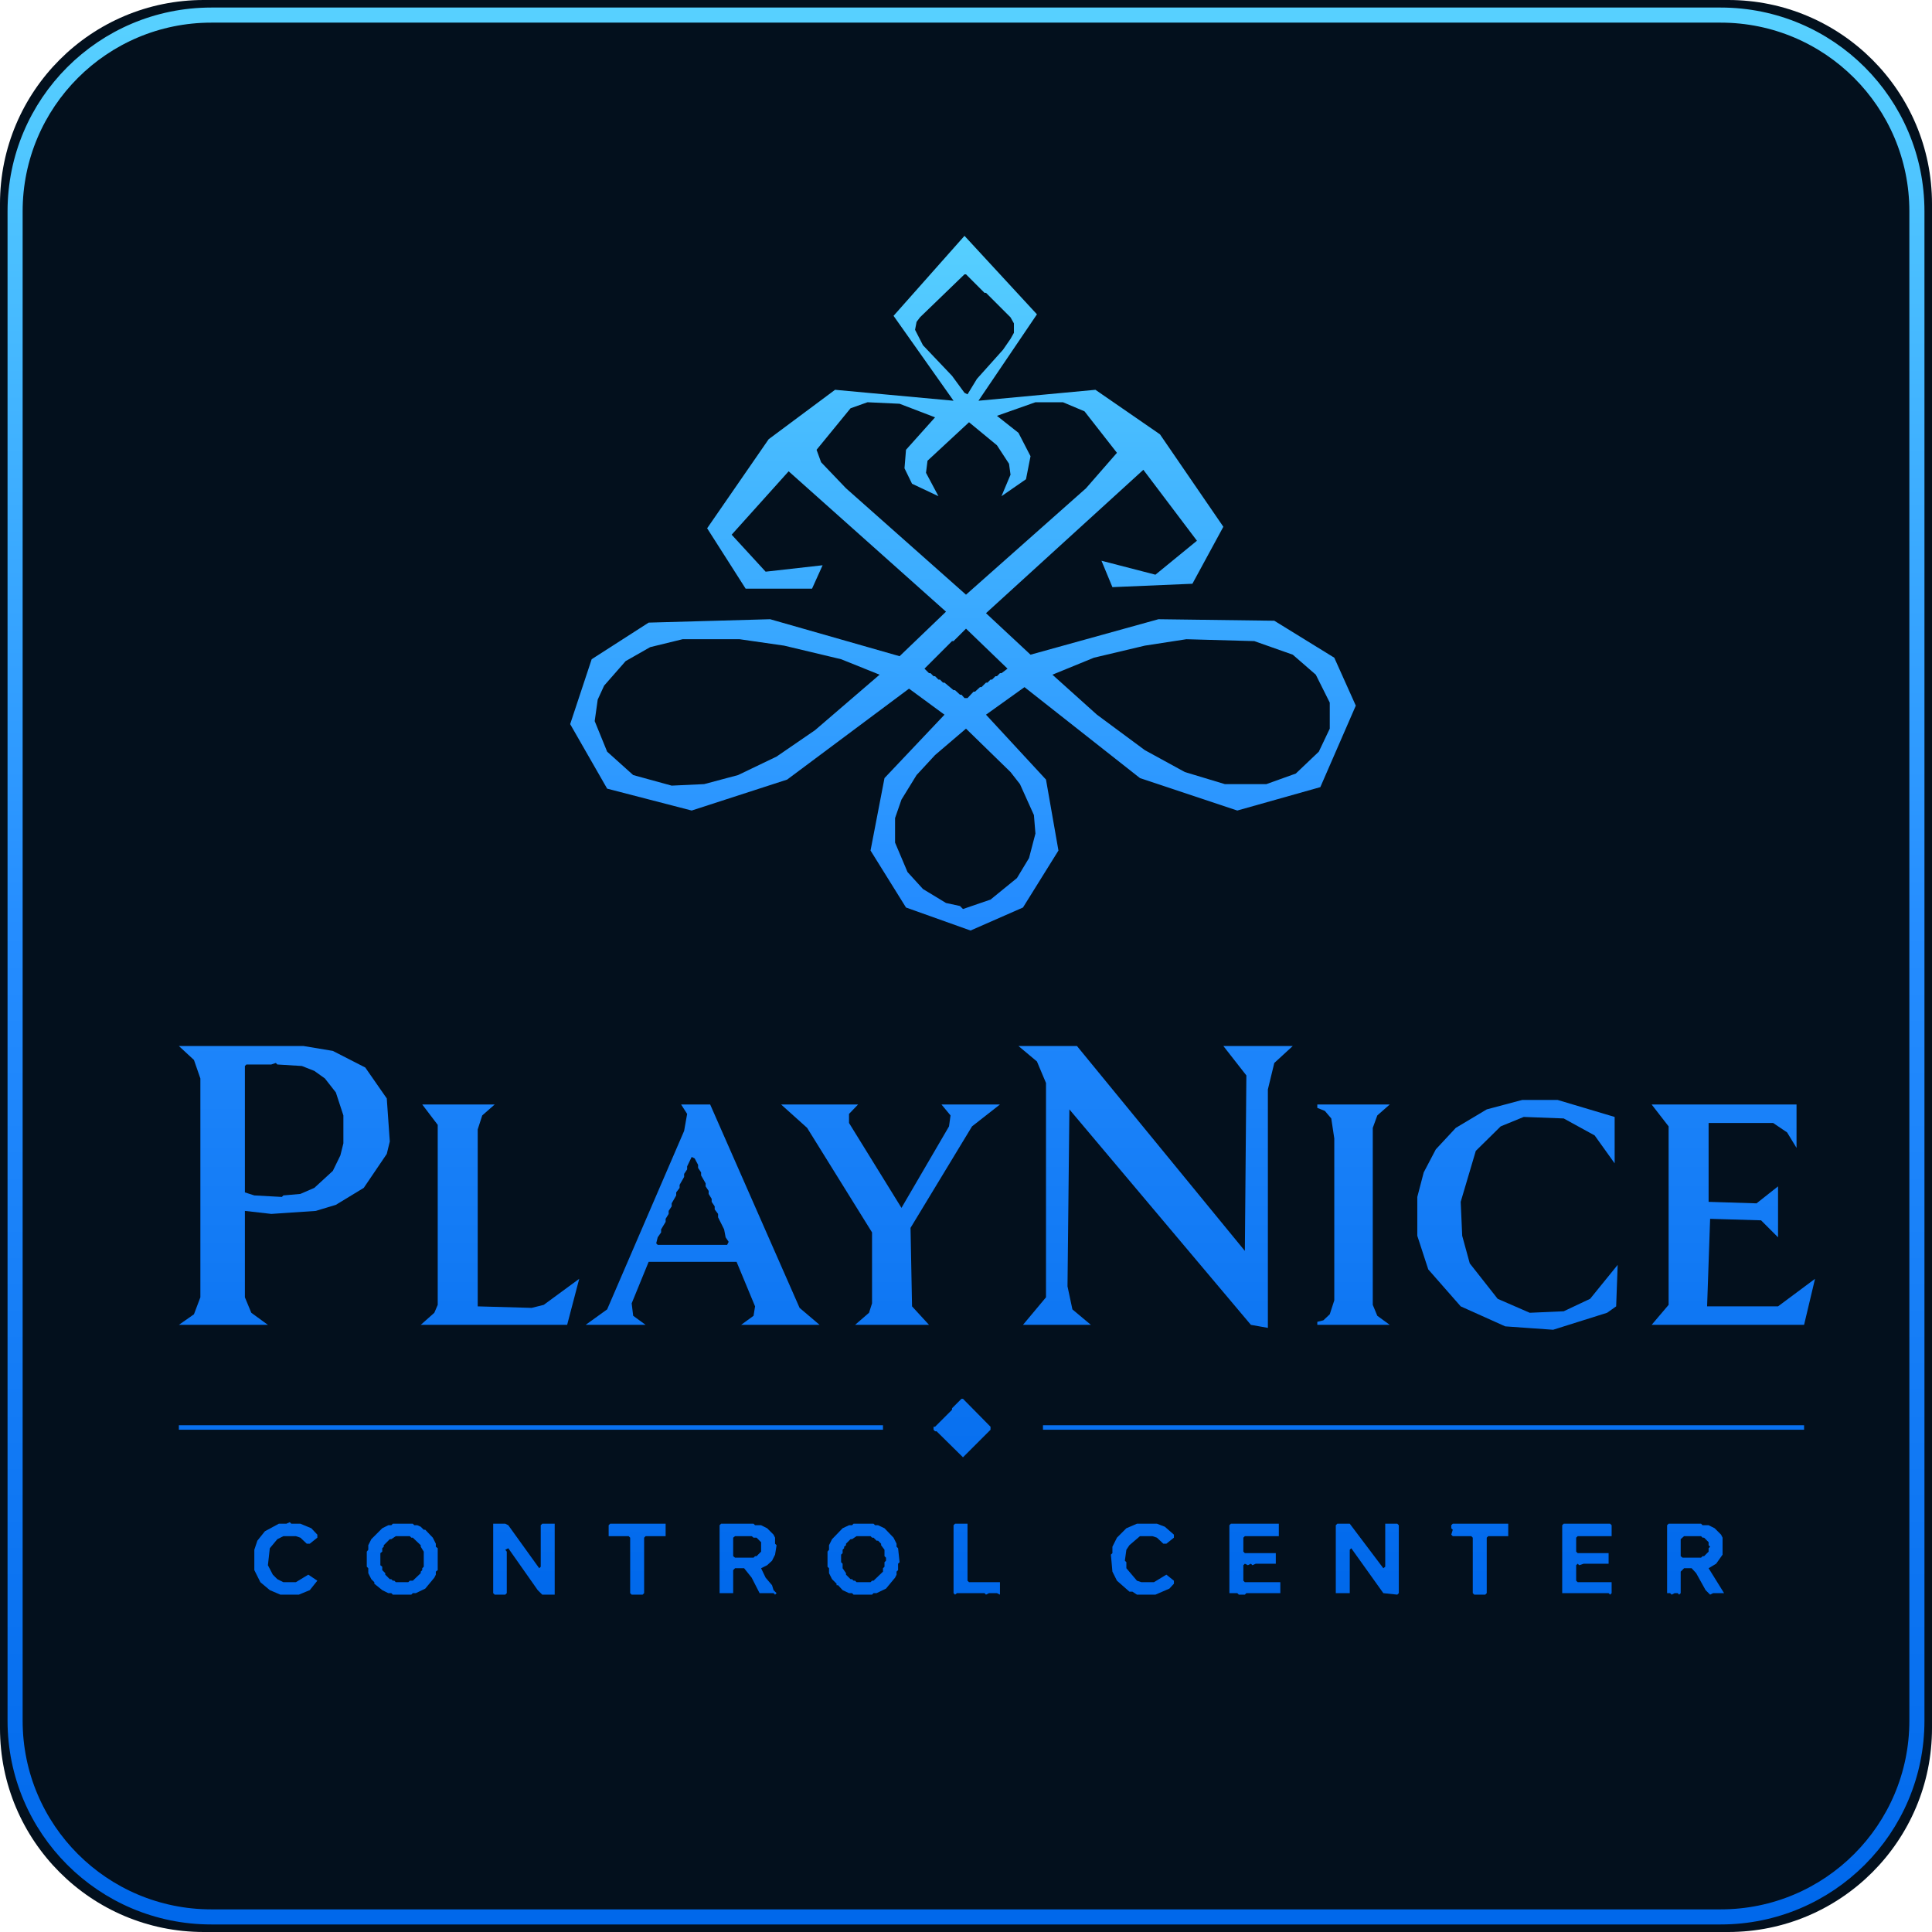
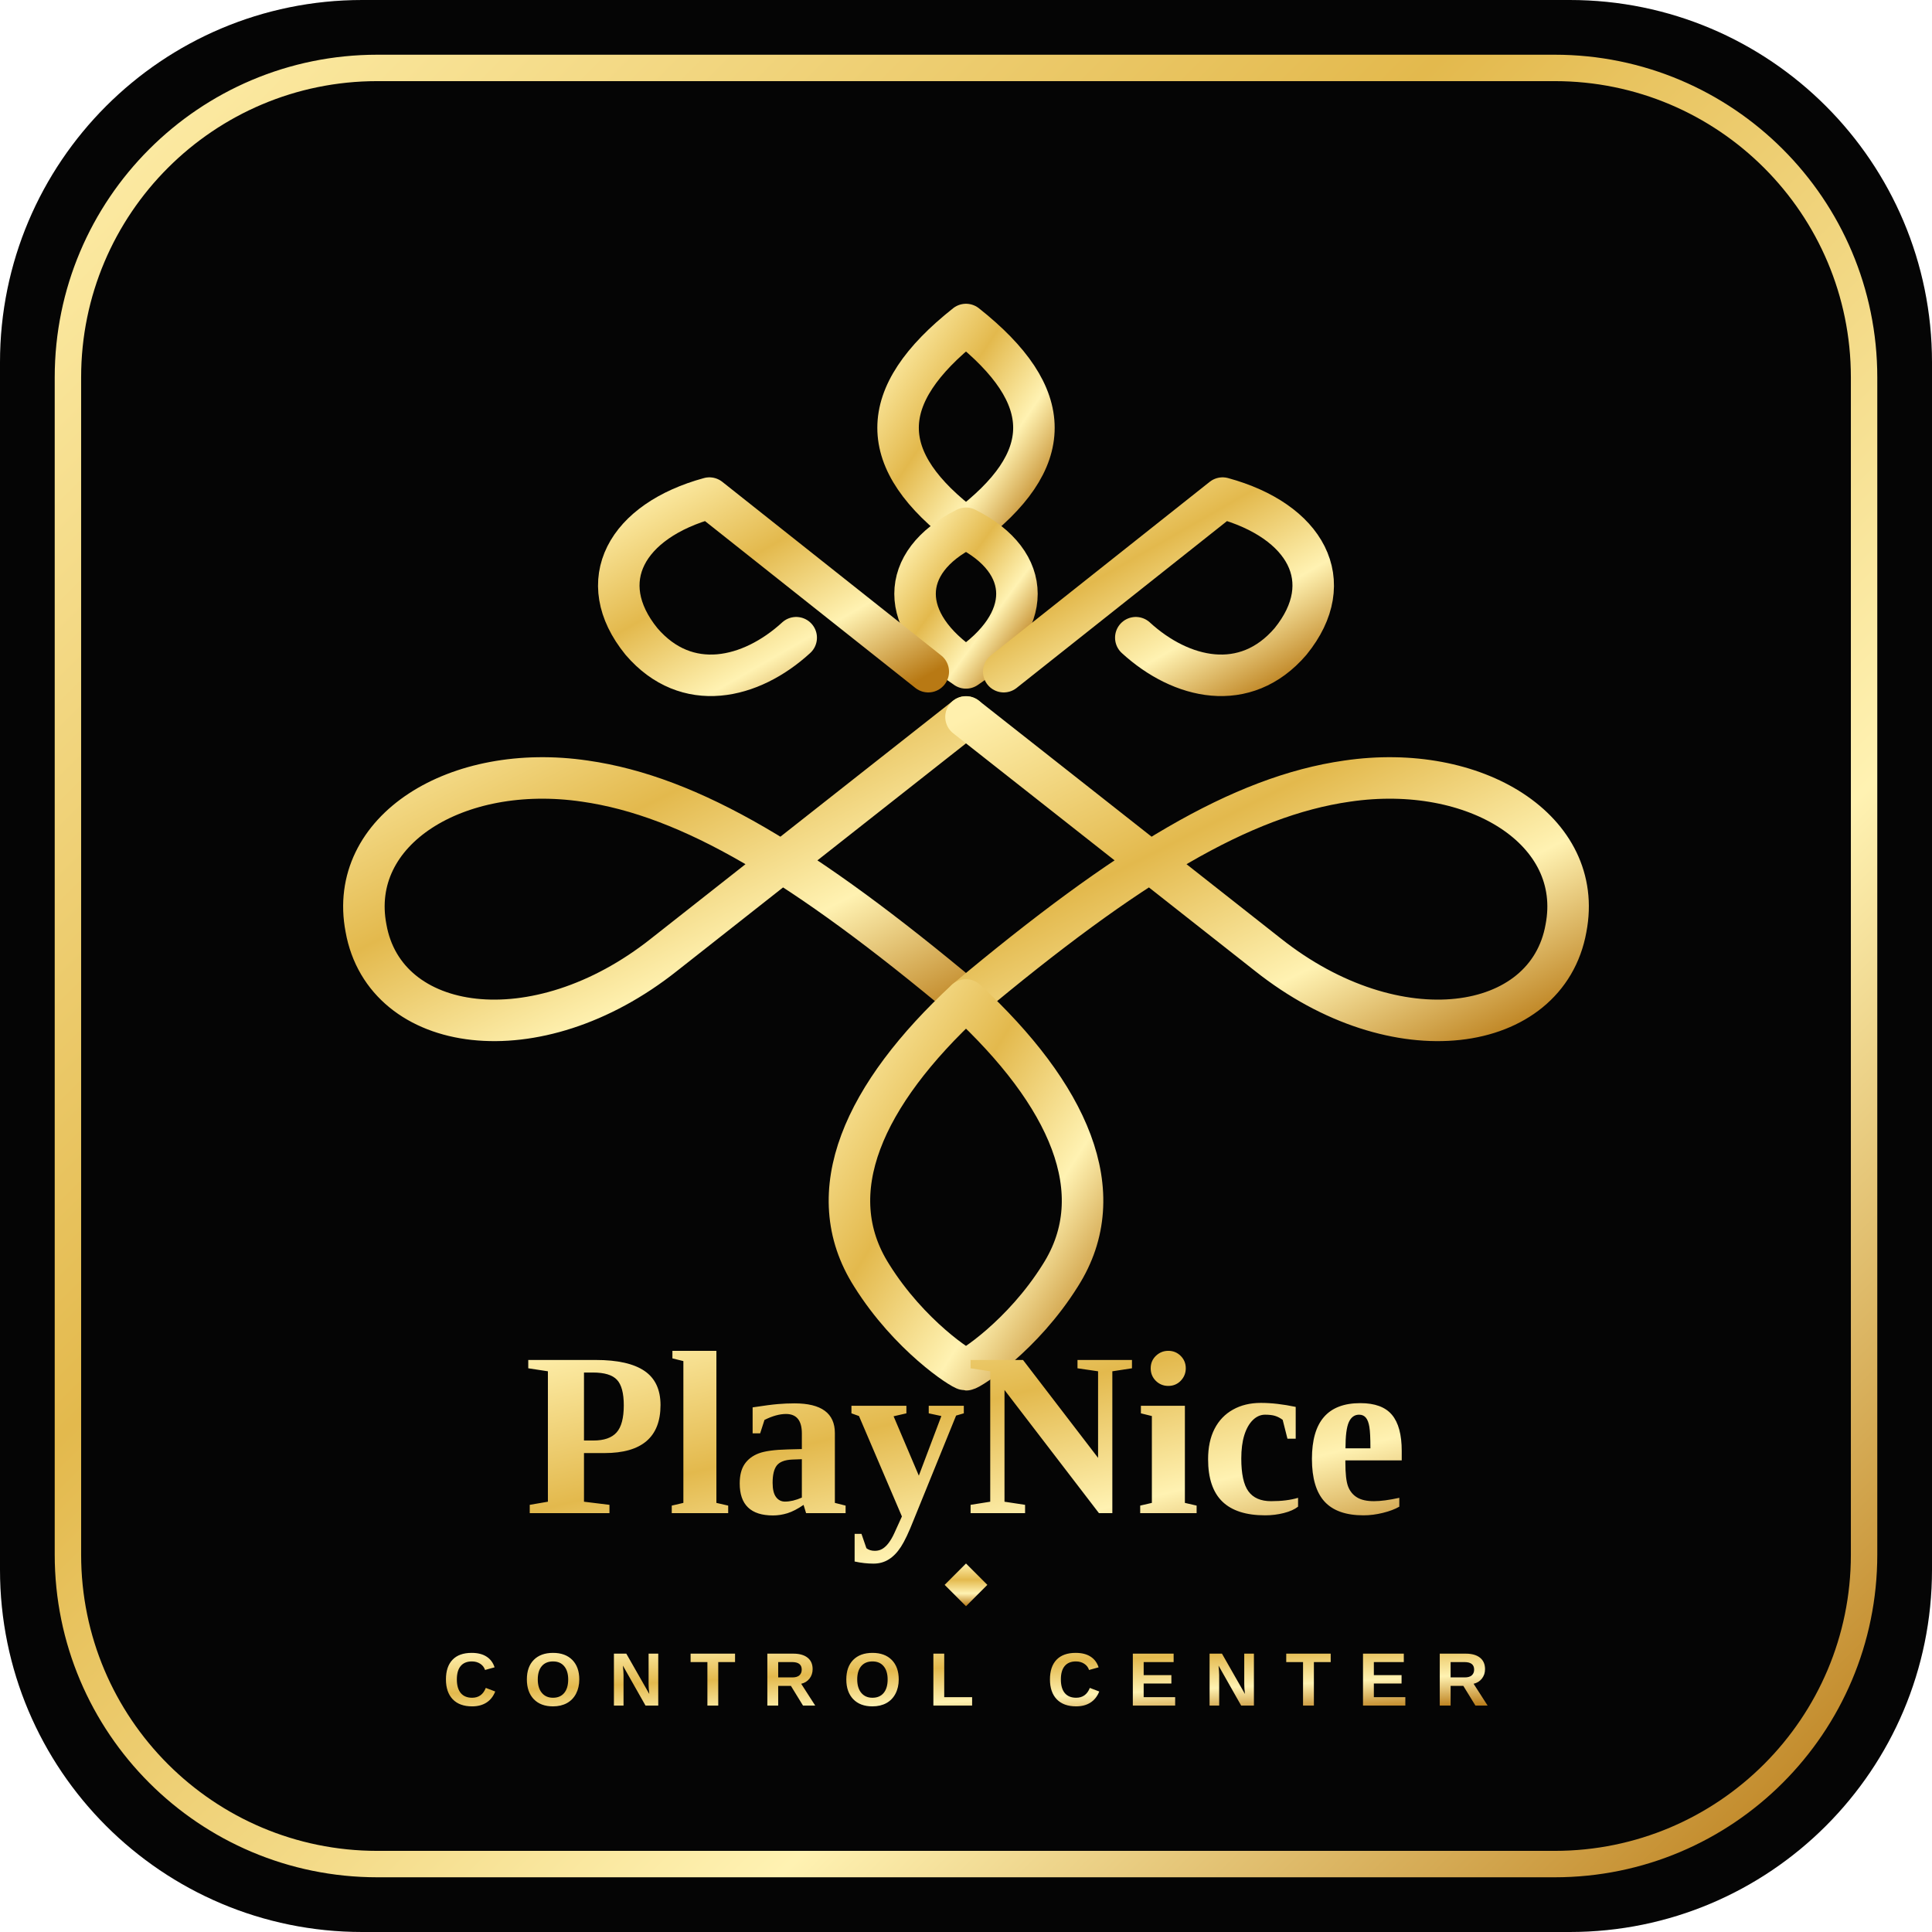
<svg xmlns="http://www.w3.org/2000/svg" width="512" height="512" viewBox="0 0 512 512" role="img" aria-label="PlayNice Control Center">
  <defs>
-     <linearGradient id="b" x1="0" y1="0" x2="0" y2="1">
-       <stop offset="0" stop-color="#57d0ff" />
-       <stop offset=".48" stop-color="#258dff" />
-       <stop offset="1" stop-color="#0068eb" />
+     <linearGradient id="gold" x1="0" y1="0" x2="1" y2="1">
+       <stop offset="0" stop-color="#fff0ad" />
+       <stop offset="0.38" stop-color="#e3b94d" />
+       <stop offset="0.7" stop-color="#fff2b2" />
+       <stop offset="1" stop-color="#b87914" />
    </linearGradient>
  </defs>
-   <rect width="512" height="512" rx="54" fill="#03101d" />
-   <rect x="4" y="4" width="504" height="504" rx="52" fill="none" stroke="url(#b)" stroke-width="4" />
-   <path d="M445.4,407.9L446.3,407.1L450.8,407.1L451.2,407.5L451.6,407.5L452.8,408.7L452.8,409.5L453.2,409.9L452.8,410.3L452.8,411.2L451.6,412.4L451.2,412.4L450.8,412.8L445.9,412.8L445.4,412.4ZM227.0,407.1L230.7,407.1L231.1,407.5L231.5,407.5L232.3,408.3L232.7,408.3L233.5,409.1L233.5,409.5L234.4,410.7L234.4,412.4L234.8,412.8L234.8,413.6L234.4,414.0L234.4,415.2L234.0,415.6L234.0,416.5L231.5,418.9L231.1,418.9L230.7,419.3L227.0,419.3L226.6,418.9L226.2,418.9L225.8,418.5L225.4,418.5L224.2,417.3L224.2,416.9L223.3,415.6L223.3,414.4L222.9,414.0L222.9,412.0L223.3,411.6L223.3,410.7L223.7,410.3L223.7,409.9L224.2,409.5L224.2,409.1L225.4,407.9L225.8,407.9ZM194.3,407.5L194.8,407.1L199.2,407.1L199.7,407.5L200.5,407.5L201.7,408.7L201.7,411.2L200.5,412.4L200.1,412.4L199.7,412.8L194.8,412.8L194.3,412.4ZM104.9,407.1L108.6,407.1L109.0,407.5L109.4,407.5L111.5,409.5L111.5,409.9L112.3,411.2L112.3,415.2L111.9,415.6L111.9,416.1L111.5,416.5L111.5,416.9L109.4,418.9L108.6,418.9L108.2,419.3L104.9,419.3L104.5,418.9L104.1,418.9L103.7,418.5L103.3,418.5L102.1,417.3L102.1,416.9L101.3,416.1L101.3,415.2L100.8,414.8L100.8,411.6L101.3,411.2L101.3,410.3L101.7,409.9L101.7,409.5L103.3,407.9L103.7,407.9ZM442.2,403.8L441.8,404.2L441.8,422.2L442.6,422.2L443.0,422.6L443.8,422.2L444.6,422.2L445.0,422.6L445.4,422.2L445.4,416.5L446.3,415.6L448.3,415.6L449.5,416.9L452.0,421.4L453.2,422.6L454.0,422.2L456.9,422.2L452.8,415.6L454.8,414.4L456.5,412.0L456.5,407.5L456.1,406.7L454.4,405.0L452.8,404.2L451.2,404.2L450.8,403.8ZM414.4,403.8L414.0,404.2L414.0,422.2L426.3,422.2L426.7,422.6L427.1,422.2L427.1,419.3L418.1,419.3L417.7,418.9L417.7,414.8L418.1,414.4L418.5,414.8L419.7,414.4L426.3,414.4L426.3,411.6L418.1,411.6L417.7,411.2L417.7,407.5L418.1,407.1L427.1,407.1L427.1,404.2L426.7,403.8ZM385.0,403.8L384.6,404.2L384.6,405.0L385.0,405.4L384.6,406.7L385.0,407.1L389.9,407.1L390.3,407.5L390.3,422.2L390.7,422.6L393.6,422.6L394.0,422.2L394.0,407.5L394.4,407.1L399.7,407.1L399.7,403.8ZM354.4,403.8L354.0,404.2L354.0,422.2L357.7,422.2L357.7,410.7L358.1,410.3L366.6,422.2L370.3,422.6L370.7,422.2L370.7,404.2L370.3,403.8L367.1,403.8L367.1,415.2L366.6,415.6L357.7,403.8ZM326.2,403.8L325.8,404.2L325.8,422.2L327.9,422.2L328.3,422.6L329.9,422.6L330.3,422.2L339.3,422.2L339.3,419.3L329.9,419.3L329.5,418.9L329.5,414.8L329.9,414.4L330.7,414.8L331.5,414.4L331.9,414.8L332.8,414.4L338.1,414.4L338.1,411.6L329.9,411.6L329.5,411.2L329.5,407.5L329.9,407.1L338.9,407.1L338.9,403.8ZM301.3,403.8L298.5,405.0L296.0,407.5L294.8,409.9L294.8,411.6L294.4,412.0L294.8,416.5L296.0,418.9L299.3,421.8L300.1,421.8L301.3,422.6L306.2,422.6L309.9,421.0L311.1,419.7L311.1,418.9L309.1,417.3L305.8,419.3L302.5,419.3L301.3,418.9L298.5,415.6L298.5,414.0L298.1,413.6L298.5,410.7L299.3,409.5L302.1,407.1L305.4,407.1L306.6,407.5L308.3,409.1L309.1,409.1L311.1,407.5L311.1,406.7L308.7,404.6L306.6,403.8ZM253.1,403.8L252.7,404.2L252.7,422.2L253.1,422.6L253.6,422.2L260.9,422.2L261.3,422.6L262.1,422.2L264.2,422.2L265.0,422.6L265.0,419.3L256.8,419.3L256.4,418.9L256.4,403.8ZM226.2,403.8L225.8,404.2L225.0,404.2L223.3,405.0L220.5,407.9L219.7,409.5L219.7,410.7L219.3,411.2L219.3,415.2L219.7,415.6L219.7,416.9L220.5,418.5L221.7,419.7L221.7,420.1L222.1,420.1L223.3,421.4L225.0,422.2L225.8,422.2L226.2,422.6L231.1,422.6L231.5,422.2L232.3,422.2L234.8,421.0L237.2,418.1L237.6,417.3L237.6,416.5L238.0,416.1L238.0,414.4L238.4,414.0L238.0,410.3L237.6,409.9L237.6,409.1L236.8,407.5L234.4,405.0L232.7,404.2L231.9,404.2L231.5,403.8ZM191.1,403.8L190.7,404.2L190.7,422.2L194.3,422.2L194.3,416.1L194.8,415.6L197.2,415.6L199.2,418.1L201.3,422.2L205.0,422.2L205.4,422.6L205.8,422.2L205.0,421.4L204.6,420.1L202.9,418.1L201.7,415.6L203.3,414.8L204.6,413.6L205.4,412.0L205.8,409.5L205.4,409.1L205.4,407.5L205.0,406.7L203.3,405.0L201.7,404.2L200.1,404.2L199.7,403.8ZM161.7,403.8L161.3,404.2L161.3,407.1L166.6,407.1L167.0,407.5L167.0,422.2L167.4,422.6L170.3,422.6L170.7,422.2L170.7,407.5L171.1,407.1L176.4,407.1L176.4,403.8ZM130.7,403.8L130.7,422.2L131.1,422.6L133.9,422.6L134.3,422.2L134.3,411.2L133.9,410.7L134.7,410.3L142.5,421.4L143.7,422.6L147.0,422.6L147.0,403.8L143.7,403.8L143.3,404.2L143.3,415.2L142.9,415.6L134.7,404.2L133.9,403.8ZM104.1,403.8L103.7,404.2L102.9,404.2L101.3,405.0L98.4,407.9L97.6,409.5L97.6,410.7L97.2,411.2L97.2,415.2L97.6,415.6L97.6,416.9L98.4,418.5L99.2,419.3L99.2,419.7L101.3,421.4L102.9,422.2L103.7,422.2L104.1,422.6L109.0,422.6L109.4,422.2L110.2,422.2L112.7,421.0L115.1,418.1L115.5,417.3L115.5,416.5L116.0,416.1L116.0,410.3L115.5,409.9L115.5,409.1L114.7,407.5L112.7,405.4L112.3,405.4L111.5,404.6L110.6,404.2L109.8,404.2L109.4,403.8ZM73.9,403.8L70.2,405.8L68.2,408.3L67.4,410.7L67.4,416.1L69.0,419.3L71.5,421.4L74.3,422.6L79.2,422.6L82.1,421.4L84.1,418.9L81.7,417.3L78.4,419.3L75.1,419.3L73.5,418.5L72.3,417.3L71.0,414.8L71.5,410.3L73.5,407.9L75.1,407.1L78.4,407.1L79.6,407.5L81.3,409.1L82.1,409.1L84.1,407.5L84.1,406.7L82.5,405.0L79.6,403.8L77.2,403.8L76.8,403.4L75.9,403.8ZM276.4,377.7L276.4,378.9L478.1,378.9L478.1,377.7ZM47.4,377.7L47.4,378.9L234.0,378.9L234.0,377.7ZM254.8,370.7L252.3,373.2L252.3,373.6L247.8,378.1L247.4,378.1L247.4,378.9L247.8,379.3L248.2,379.3L255.2,386.2L262.5,378.9L262.5,378.1L255.2,370.7ZM183.3,306.6L184.1,307.0L185.0,308.7L185.0,309.5L185.8,310.7L185.8,311.5L187.0,313.6L187.0,314.4L187.8,315.6L187.8,316.4L188.6,317.7L188.6,318.5L189.4,319.7L189.4,320.5L190.3,321.7L190.3,322.6L191.9,325.8L192.3,327.9L193.1,329.1L192.7,329.9L174.3,329.9L173.9,329.5L174.3,327.9L175.2,326.6L175.2,325.8L176.4,323.8L176.4,323.0L177.2,321.7L177.2,320.9L178.0,319.7L178.0,318.9L179.2,316.8L179.2,316.0L180.1,314.8L180.1,314.0L181.3,311.9L181.3,311.1L182.1,309.9L182.1,309.1ZM437.7,292.7L442.2,298.5L442.2,345.8L437.7,351.1L478.1,351.1L481.0,338.9L471.2,346.2L452.4,346.2L453.2,323.0L466.7,323.4L471.2,327.9L471.2,314.4L465.5,318.9L452.8,318.5L452.8,297.6L469.9,297.6L473.6,300.1L476.1,304.2L476.1,292.7ZM349.1,292.7L349.1,293.6L351.1,294.4L352.8,296.4L353.6,301.7L353.6,344.6L352.4,348.3L350.7,349.9L349.1,350.3L349.1,351.1L368.3,351.1L365.0,348.7L363.8,345.8L363.8,298.9L365.0,295.6L368.3,292.7ZM207.0,292.7L213.9,298.9L231.1,326.6L231.1,345.4L230.3,347.9L226.6,351.1L246.2,351.1L241.7,346.2L241.3,325.4L257.6,298.5L265.0,292.7L249.5,292.7L251.9,295.6L251.5,298.5L238.9,320.1L225.0,297.6L225.0,295.2L227.4,292.7ZM180.5,292.7L182.1,295.2L181.3,299.7L160.9,347.0L155.2,351.1L171.1,351.1L167.8,348.7L167.4,345.4L171.9,334.4L195.2,334.4L200.1,346.2L199.7,348.7L196.4,351.1L217.2,351.1L211.9,346.6L188.2,292.7ZM111.9,292.7L116.0,298.1L116.0,345.8L115.1,347.9L111.5,351.1L150.3,351.1L153.5,338.9L144.1,345.8L140.9,346.6L126.6,346.2L126.6,299.3L127.8,295.6L131.1,292.7ZM394.0,294.0L385.8,298.9L380.5,304.6L377.3,310.7L375.6,317.2L375.6,327.5L378.5,336.4L387.1,346.2L398.9,351.5L411.6,352.4L425.9,347.9L428.3,346.2L428.7,335.2L421.4,344.2L414.4,347.5L405.4,347.9L396.9,344.2L389.5,334.8L387.5,327.5L387.1,318.5L391.1,305.0L397.7,298.5L403.8,296.0L414.4,296.4L422.6,300.9L427.9,308.3L427.9,296.0L412.8,291.5L403.4,291.5ZM65.3,282.1L71.9,282.1L73.1,281.7L73.5,282.1L80.0,282.5L83.3,283.8L86.1,285.8L89.0,289.5L91.0,295.6L91.0,303.0L90.2,306.2L88.2,310.3L83.3,314.8L79.6,316.4L75.1,316.8L74.7,317.2L67.4,316.8L64.9,316.0L64.9,282.5ZM269.9,277.2L274.8,281.3L277.2,287.0L277.2,343.8L271.1,351.1L289.1,351.1L284.2,347.0L282.9,340.9L283.4,294.0L331.5,351.1L336.0,351.9L336.0,288.7L337.7,281.7L342.6,277.2L324.2,277.2L330.3,285.0L329.9,331.5L285.4,277.2ZM47.4,277.2L51.4,280.9L53.1,285.8L53.1,343.8L51.4,348.3L47.4,351.1L71.0,351.1L66.6,347.9L64.9,343.8L64.9,320.9L71.9,321.7L83.7,320.9L89.0,319.3L96.4,314.8L102.5,305.8L103.3,302.5L102.5,291.1L96.8,282.9L88.2,278.5L80.4,277.2ZM256.0,193.1L267.8,204.6L270.3,207.8L274.0,216.0L274.4,220.9L272.7,227.4L269.5,232.7L262.5,238.4L255.2,240.9L254.4,240.1L250.7,239.3L244.6,235.6L240.5,231.1L237.2,223.3L237.2,216.8L238.9,211.9L242.9,205.4L247.8,200.1ZM278.9,178.8L289.9,174.3L303.4,171.1L314.4,169.4L332.4,169.9L342.6,173.5L348.7,178.8L352.4,186.2L352.4,193.1L349.5,199.2L343.4,205.0L335.6,207.8L324.6,207.8L314.0,204.6L303.4,198.8L290.7,189.4ZM157.6,191.1L158.4,185.4L160.1,181.7L165.8,175.2L172.3,171.5L180.9,169.4L196.0,169.4L207.8,171.1L222.9,174.7L233.1,178.8L216.0,193.5L205.8,200.5L195.6,205.4L186.6,207.8L178.0,208.2L167.8,205.4L160.9,199.2ZM256.0,166.6L267.0,177.2L265.4,178.4L265.0,178.4L264.2,179.2L263.8,179.2L262.9,180.1L262.5,180.1L261.7,180.9L261.3,180.9L260.1,182.1L259.7,182.1L258.4,183.3L258.0,183.3L256.4,185.0L255.6,185.0L254.8,184.1L254.4,184.1L253.1,182.9L252.7,182.9L250.3,180.9L249.9,180.9L249.1,180.1L248.7,180.1L247.8,179.2L247.4,179.2L246.6,178.4L246.2,178.4L245.0,177.2L252.3,169.9L252.7,169.9ZM216.4,119.2L225.4,108.2L229.9,106.6L238.4,107.0L247.8,110.6L240.1,119.2L239.7,124.1L241.7,128.2L248.7,131.5L245.4,125.3L245.8,122.1L256.8,111.9L264.2,118.0L267.4,122.9L267.8,125.8L265.4,131.5L271.9,127.0L273.1,120.9L269.9,114.7L264.2,110.2L274.4,106.6L281.7,106.6L287.4,109.0L296.0,120.0L287.8,129.4L256.0,157.6L224.2,129.4L217.6,122.5ZM255.6,72.7L256.0,72.7L260.9,77.6L261.3,77.6L267.8,84.1L268.7,85.7L268.7,88.2L267.8,89.8L265.8,92.7L258.9,100.4L256.4,104.5L255.6,104.1L252.3,99.6L244.6,91.5L242.5,87.4L242.9,85.3L243.8,84.1ZM255.6,62.5L236.8,83.7L252.7,106.2L221.3,103.3L203.7,116.4L187.4,140.0L197.6,156.0L215.2,156.0L218.0,149.8L202.9,151.5L193.9,141.7L209.0,124.9L250.7,162.1L238.4,173.9L204.1,164.1L171.9,165.0L156.8,174.7L151.1,191.9L160.9,209.0L183.3,214.8L208.6,206.6L240.9,182.5L250.3,189.4L234.4,206.2L230.7,225.4L240.1,240.5L257.2,246.6L271.1,240.5L280.5,225.4L277.2,206.6L261.3,189.4L271.5,182.1L302.1,206.2L327.9,214.8L349.9,208.6L359.3,187.0L353.6,174.3L337.7,164.5L307.0,164.1L273.1,173.5L261.3,162.5L303.0,124.5L317.2,143.3L306.2,152.3L291.9,148.6L294.8,155.6L316.0,154.7L324.2,139.6L307.4,115.1L290.3,103.3L259.3,106.2L274.8,83.3Z" fill="url(#b)" fill-rule="evenodd" />
+   <rect width="512" height="512" rx="96" fill="#050505" />
+   <rect x="18" y="18" width="476" height="476" rx="82" fill="none" stroke="url(#gold)" stroke-width="7" />
+   <g fill="none" stroke="url(#gold)" stroke-width="11" stroke-linecap="round" stroke-linejoin="round">
+     <path d="M256 86c-24 19-24 36 0 54 24-18 24-35 0-54Z" />
+     <path d="M256 140c-18 9-18 25 0 37 18-12 18-28 0-37Z" />
+     <path d="M246 178 188 132c-22 6-31 22-18 38 12 14 29 10 41-1" />
+     <path d="M266 178 324 132c22 6 31 22 18 38-12 14-29 10-41-1" />
+     <path d="M256 190 176 253c-34 27-74 21-79-7-5-26 24-44 58-39 28 4 58 22 101 58" />
+     <path d="M256 190 336 253c34 27 74 21 79-7 5-26-24-44-58-39-28 4-58 22-101 58" />
+     <path d="M256 265c-27 25-39 51-25 73 10 16 24 25 25 25s15-9 25-25c14-22 2-48-25-73Z" />
+   </g>
+   <text x="256" y="401" text-anchor="middle" font-family="Georgia, 'Times New Roman', serif" font-size="62" font-weight="700" fill="url(#gold)">PlayNice</text>
+   <line x1="118" y1="420" x2="228" y2="420" stroke="url(#gold)" stroke-width="2" />
+   <rect x="252" y="416" width="8" height="8" transform="rotate(45 256 420)" fill="url(#gold)" />
+   <line x1="284" y1="420" x2="394" y2="420" stroke="url(#gold)" stroke-width="2" />
+   <text x="256" y="452" text-anchor="middle" font-family="Arial, Helvetica, sans-serif" font-size="20" font-weight="600" letter-spacing="7" fill="url(#gold)">CONTROL CENTER</text>
</svg>
